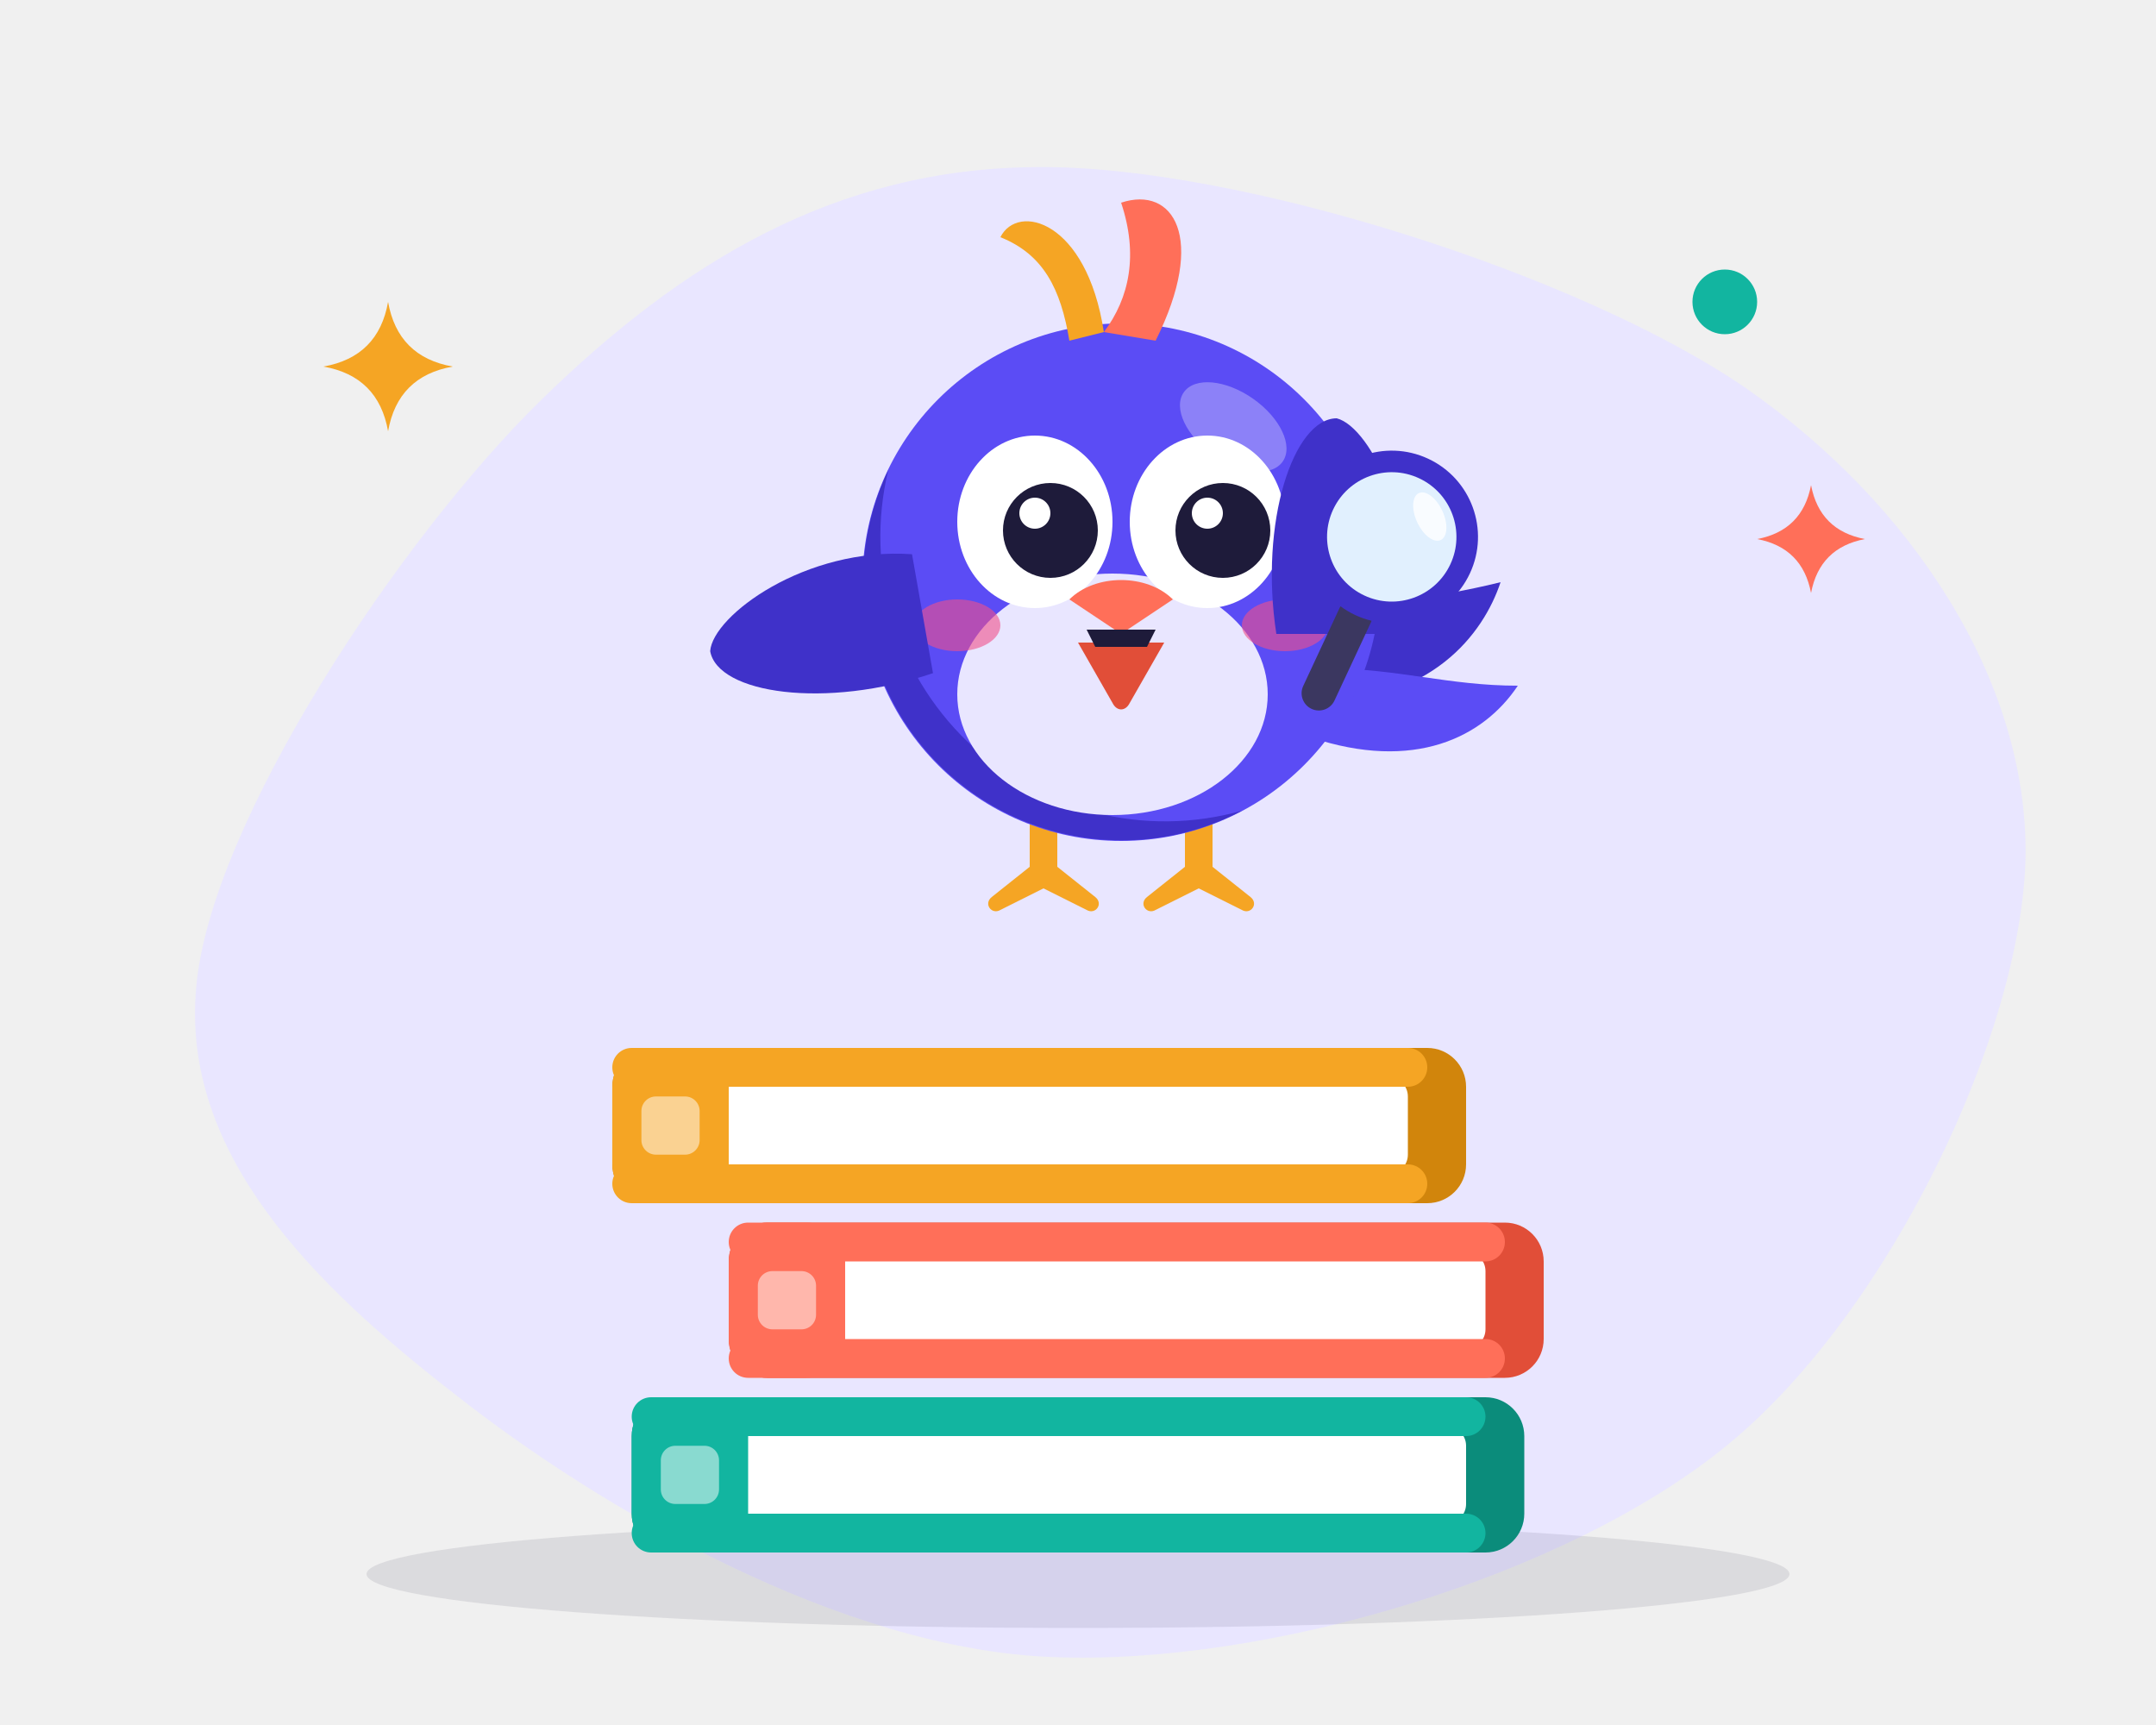
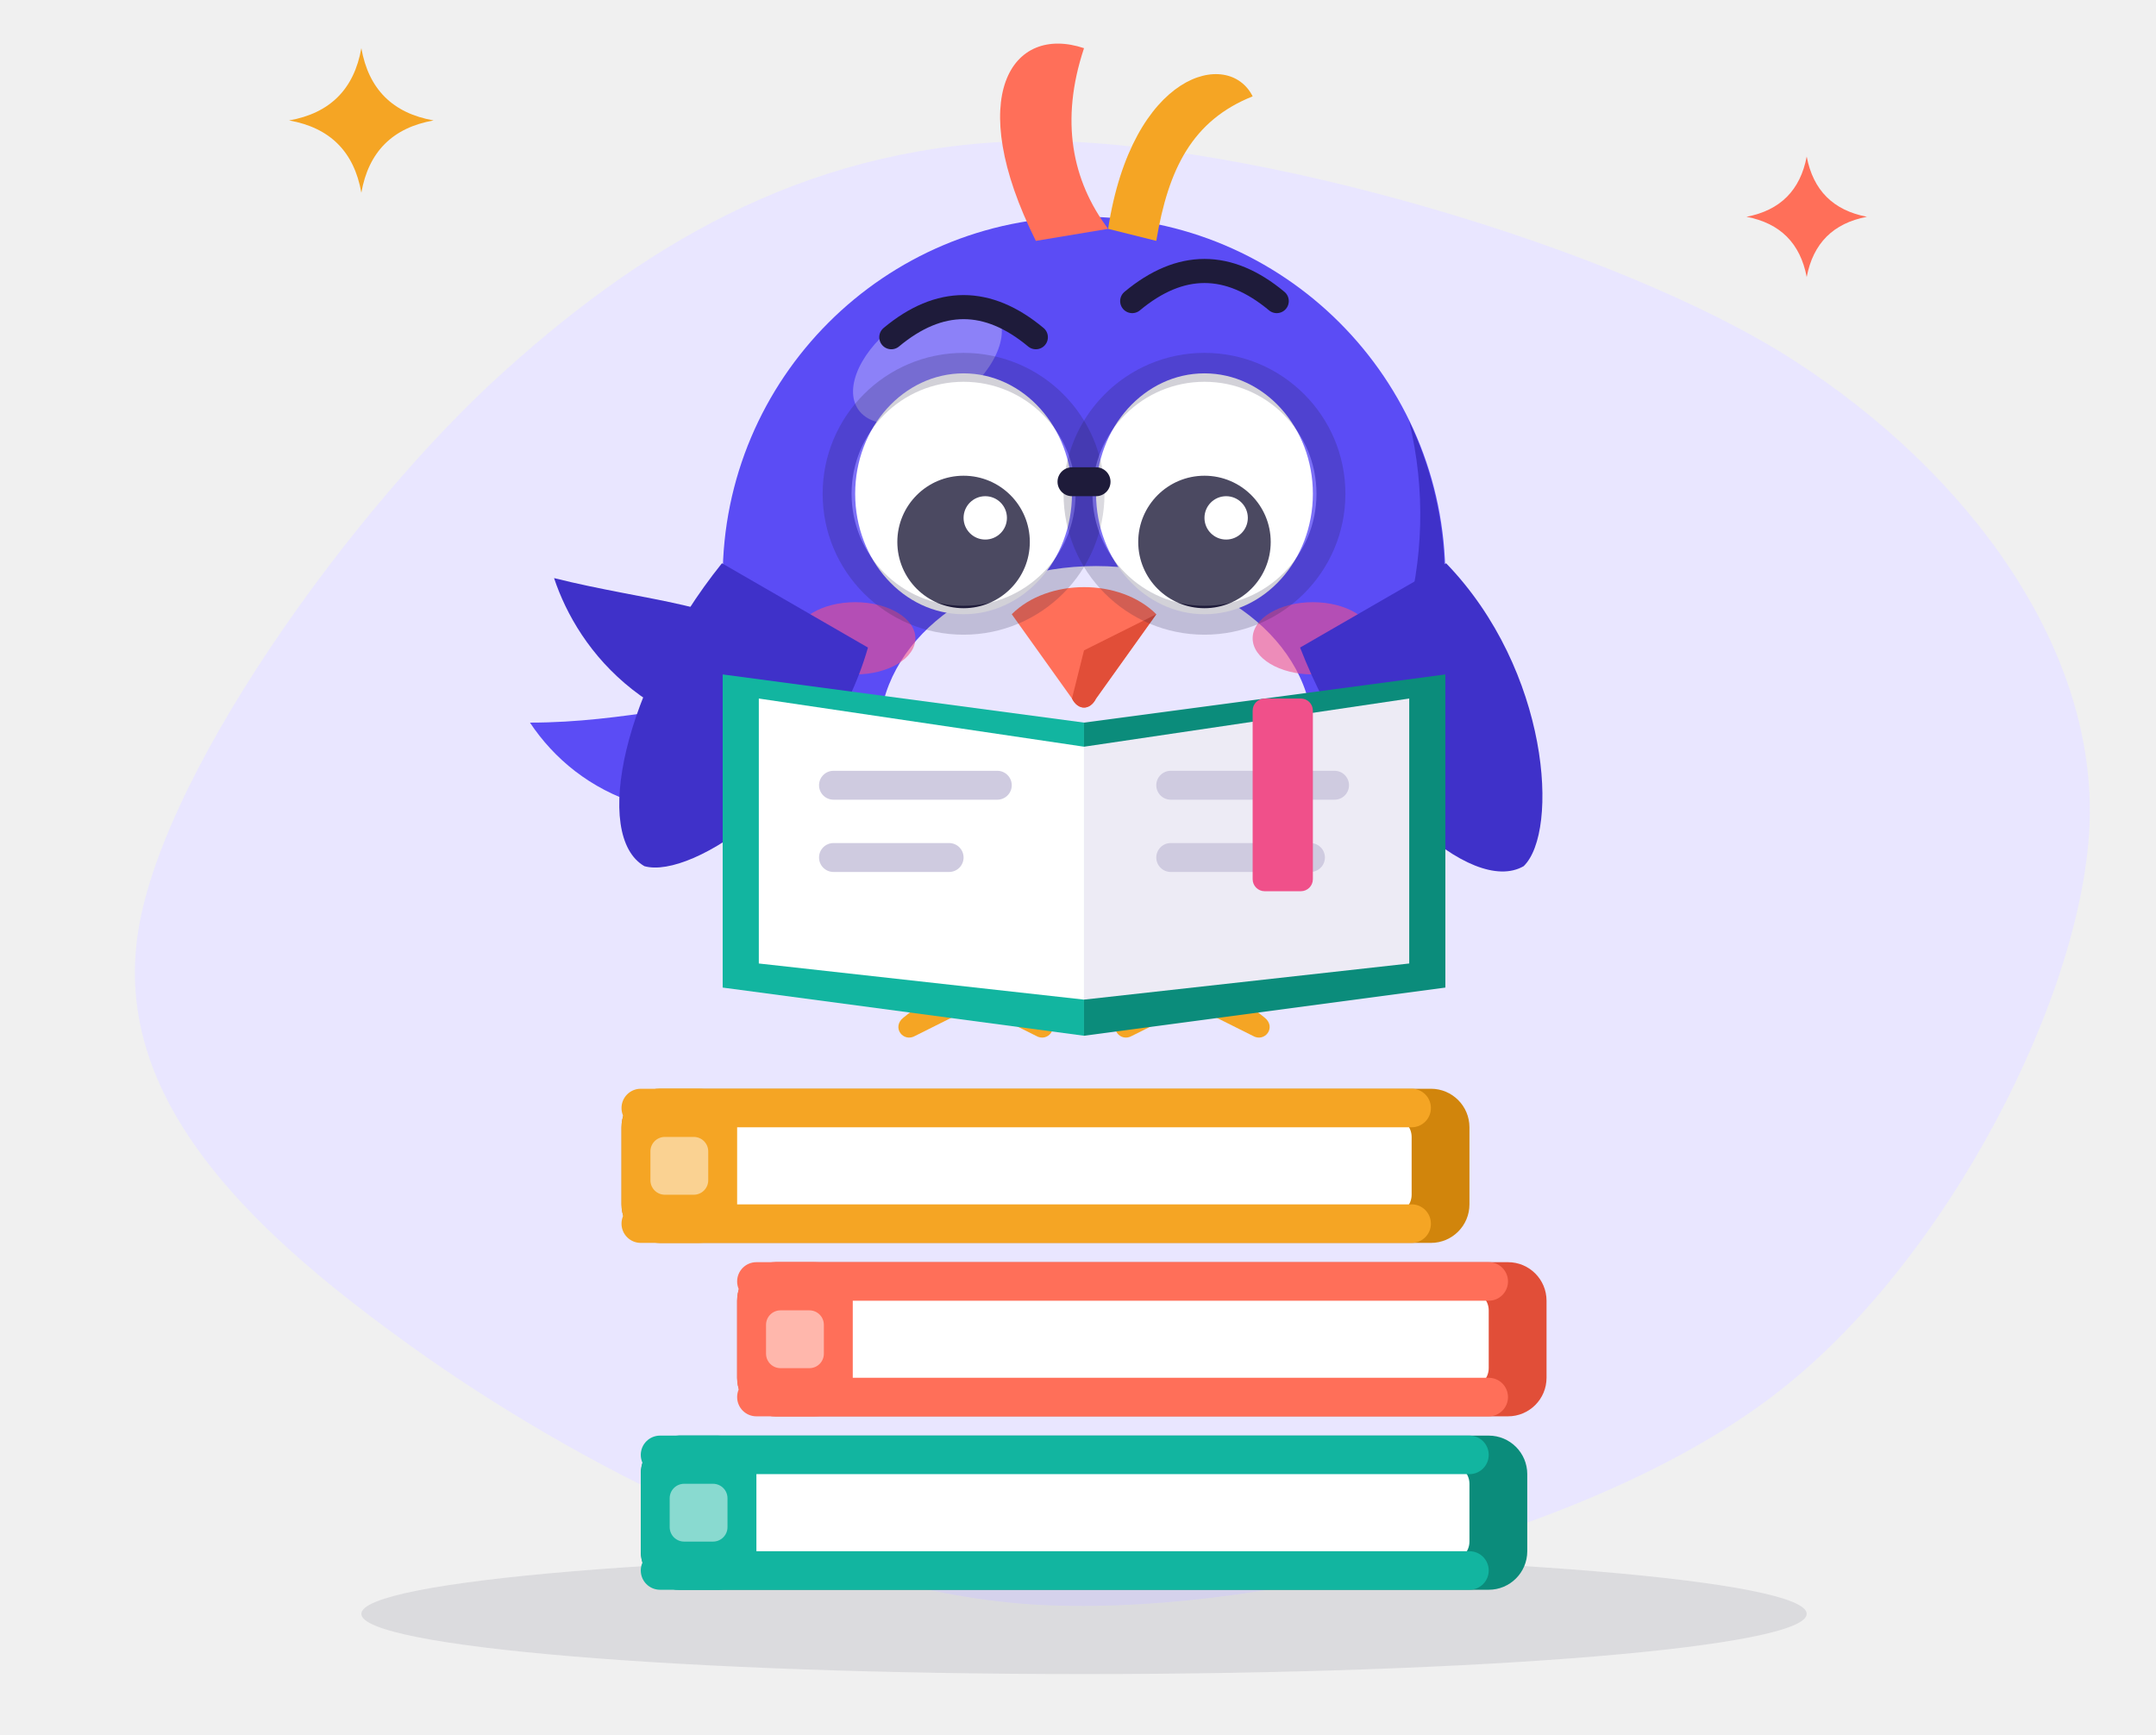
- <svg xmlns="http://www.w3.org/2000/svg" viewBox="0 0 200 160">
-   <path d="M187.9 79.4C187.6 95.7 175.4 121.5 160.4 133.9C145.4 146.3 117.4 154.5 97.7 153.7C78 153 55.5 139.8 42.3 129.4C29 119.1 16.8 107 18.2 91.6C19.5 76.3 37.2 49.8 50.2 37.1C63.2 24.4 77.5 15.6 96.2 15.5C114.8 15.3 146.8 25.5 162.1 36.1C177.4 46.8 188.1 63.1 187.9 79.4Z" fill="#E9E6FF" />
-   <ellipse cx="100" cy="146" rx="66" ry="5" fill="#1E1B3A" opacity="0.1" />
-   <g transform="translate(100 144) scale(0.9)">
+ <svg xmlns="http://www.w3.org/2000/svg" viewBox="10 12 179 144">
+   <path d="M183.5 79.9C183.2 94.3 171.6 117 157.2 127.9C142.9 138.8 116.1 146 97.3 145.3C78.5 144.7 57 133 44.3 123.9C31.6 114.8 20 104.2 21.3 90.7C22.5 77.2 39.5 53.9 51.9 42.8C64.3 31.6 78 23.9 95.8 23.7C113.7 23.6 144.3 32.5 158.9 41.9C173.5 51.3 183.8 65.6 183.5 79.9Z" fill="#E9E6FF" />
+   <ellipse cx="100" cy="146" rx="60" ry="5" fill="#1E1B3A" opacity="0.1" />
+   <g transform="translate(100 144) scale(0.8)">
    <rect x="-46" y="-16" width="92" height="16" rx="4" fill="#0B8C7B" />
    <rect x="-40" y="-13" width="80" height="10" rx="2" fill="#FFFFFF" />
    <rect x="-46" y="-16" width="88" height="4" rx="2" fill="#12B5A0" />
    <rect x="-46" y="-4" width="88" height="4" rx="2" fill="#12B5A0" />
    <rect x="-46" y="-16" width="12" height="16" rx="4" fill="#12B5A0" />
    <rect x="-43" y="-11" width="6" height="6" rx="1.5" fill="#FFFFFF" opacity="0.5" />
    <rect x="-36" y="-34" width="84" height="16" rx="4" fill="#E14E38" />
    <rect x="-30" y="-31" width="72" height="10" rx="2" fill="#FFFFFF" />
    <rect x="-36" y="-34" width="80" height="4" rx="2" fill="#FF6F59" />
    <rect x="-36" y="-22" width="80" height="4" rx="2" fill="#FF6F59" />
    <rect x="-36" y="-34" width="12" height="16" rx="4" fill="#FF6F59" />
    <rect x="-33" y="-29" width="6" height="6" rx="1.5" fill="#FFFFFF" opacity="0.5" />
    <rect x="-48" y="-52" width="88" height="16" rx="4" fill="#D1850C" />
    <rect x="-42" y="-49" width="76" height="10" rx="2" fill="#FFFFFF" />
    <rect x="-48" y="-52" width="84" height="4" rx="2" fill="#F5A524" />
    <rect x="-48" y="-40" width="84" height="4" rx="2" fill="#F5A524" />
    <rect x="-48" y="-52" width="12" height="16" rx="4" fill="#F5A524" />
    <rect x="-45" y="-47" width="6" height="6" rx="1.5" fill="#FFFFFF" opacity="0.5" />
  </g>
-   <g transform="translate(104 54) scale(-0.8 0.8)">
+   <g transform="translate(100 60)">
    <path d="M-22 14C-36 14-42 6-44 0C-36 2-30 2-24 6Z" fill="#3F31C9" />
    <path d="M-22 18C-34 22-42 18-46 12C-38 12-32 10-24 10Z" fill="#5B4CF5" />
    <g transform="translate(-9 25)">
      <rect x="-1.6" y="0" width="3.2" height="10" rx="1.6" fill="#F5A524" />
      <path d="M-1.6 8L-6 11.5C-7 12.3-6 13.6-5 13L0 10.5 5 13C6 13.6 7 12.3 6 11.5L1.6 8Z" fill="#F5A524" />
    </g>
    <g transform="translate(9 25)">
      <rect x="-1.6" y="0" width="3.2" height="10" rx="1.6" fill="#F5A524" />
      <path d="M-1.6 8L-6 11.5C-7 12.3-6 13.6-5 13L0 10.5 5 13C6 13.6 7 12.3 6 11.5L1.6 8Z" fill="#F5A524" />
    </g>
    <circle cx="0" cy="0" r="30" fill="#5B4CF5" />
    <path d="M27 -13A30 30 0 0 1-14 26.5A33 33 0 0 0 27-13Z" fill="#3F31C9" />
    <ellipse cx="1" cy="13" rx="18" ry="14" fill="#E9E6FF" />
    <ellipse cx="-13" cy="-18" rx="7" ry="4" fill="#FFFFFF" opacity="0.3" transform="rotate(-35 -13 -18)" />
    <path d="M-4-28C-10-40-6-46 0-44C-2-38-1-33 2-29Z" fill="#FF6F59" />
    <path d="M2-29C4-42 12-44 14-40C9-38 7-34 6-28Z" fill="#F5A524" />
    <ellipse cx="-10" cy="-7" rx="9" ry="10" fill="#FFFFFF" />
-     <circle cx="-11.8" cy="-6" r="5.5" fill="#1E1B3A" />
-     <circle cx="-10" cy="-8" r="1.8" fill="#FFFFFF" />
+     <circle cx="-10" cy="-3" r="5.5" fill="#1E1B3A" />
+     <circle cx="-8.2" cy="-5" r="1.8" fill="#FFFFFF" />
    <ellipse cx="10" cy="-7" rx="9" ry="10" fill="#FFFFFF" />
-     <circle cx="8.2" cy="-6" r="5.5" fill="#1E1B3A" />
-     <circle cx="10" cy="-8" r="1.8" fill="#FFFFFF" />
+     <circle cx="10" cy="-3" r="5.5" fill="#1E1B3A" />
+     <circle cx="11.8" cy="-5" r="1.8" fill="#FFFFFF" />
+     <path d="M-16 -20Q-10 -25 -4 -20" fill="none" stroke="#1E1B3A" stroke-width="2" stroke-linecap="round" stroke-linejoin="round" />
+     <path d="M4 -23Q10 -28 16 -23" fill="none" stroke="#1E1B3A" stroke-width="2" stroke-linecap="round" stroke-linejoin="round" />
    <ellipse cx="-19" cy="5" rx="5" ry="3" fill="#F0508A" opacity="0.6" />
    <ellipse cx="19" cy="5" rx="5" ry="3" fill="#F0508A" opacity="0.6" />
-     <path d="M-6 2C-3-1 3-1 6 2L0 6Z" fill="#FF6F59" />
-     <path d="M-5 7L5 7L1 14C0.5 15-0.5 15-1 14Z" fill="#E14E38" />
-     <path d="M-4 5.5L4 5.5L3 7.5L-3 7.5Z" fill="#1E1B3A" />
-     <g transform="translate(-25 4) rotate(270)">
+     <path d="M-6 3C-3 0 3 0 6 3L1 10C0.5 11-0.5 11-1 10Z" fill="#FF6F59" />
+     <path d="M0 6L6 3L1 10C0.5 11-0.5 11-1 10Z" fill="#E14E38" />
+     <circle cx="-10" cy="-7" r="10.5" fill="#FFFFFF" opacity=".2" stroke="#1E1B3A" stroke-width="2.4" />
+     <circle cx="10" cy="-7" r="10.5" fill="#FFFFFF" opacity=".2" stroke="#1E1B3A" stroke-width="2.4" />
+     <path d="M-1 -6.8L1 -6.8A1.2 1.2 0 0 0 1 -9.2L-1 -9.2A1.2 1.2 0 0 0 -1 -6.8Z" fill="#1E1B3A" />
+     <g transform="translate(-25 4) rotate(120)">
      <path d="M-2-7C10-10 22-4 23 0C23 5 11 9-2 7Z" fill="#3F31C9" />
    </g>
-     <g transform="translate(25 4) rotate(10)">
+     <g transform="translate(25 4) rotate(60)">
      <path d="M-2-7C10-10 22-4 23 0C23 5 11 9-2 7Z" fill="#3F31C9" />
    </g>
-     <g transform="translate(-28 2) rotate(-25)">
-       <rect x="-2" y="0" width="4" height="14" rx="2" fill="#3B3760" />
-       <circle cx="0" cy="-8" r="10" fill="#3F31C9" />
-       <circle cx="0" cy="-8" r="7.5" fill="#E1F0FE" />
-       <ellipse cx="-3" cy="-12" rx="3" ry="1.6" fill="#FFFFFF" opacity="0.8" transform="rotate(-40 -3 -12)" />
+     <g transform="translate(0 34)">
+       <path d="M0 4L-30 0-30-26 0-22Z" fill="#12B5A0" />
+       <path d="M0 4L30 0 30-26 0-22Z" fill="#0B8C7B" />
+       <path d="M0 1L-27-2-27-24 0-20Z" fill="#FFFFFF" />
+       <path d="M0 1L27-2 27-24 0-20Z" fill="#EDEBF5" />
+       <rect x="-22" y="-18" width="16" height="2.4" rx="1.2" fill="#CFCBE0" />
+       <rect x="-22" y="-12" width="12" height="2.4" rx="1.2" fill="#CFCBE0" />
+       <rect x="6" y="-18" width="16" height="2.4" rx="1.2" fill="#CFCBE0" />
+       <rect x="6" y="-12" width="14" height="2.4" rx="1.2" fill="#CFCBE0" />
+       <rect x="14" y="-24" width="5" height="16" rx="1" fill="#F0508A" />
    </g>
  </g>
-   <path d="M36 28Q36.9 33.1 42 34Q36.9 34.9 36 40Q35.1 34.9 30 34Q35.1 33.1 36 28Z" fill="#F5A524" />
-   <path d="M168 45Q168.8 49.2 173 50Q168.8 50.8 168 55Q167.2 50.8 163 50Q167.2 49.2 168 45Z" fill="#FF6F59" />
-   <circle cx="160" cy="28" r="3" fill="#12B5A0" />
+   <path d="M40 16Q40.9 21.1 46 22Q40.9 22.9 40 28Q39.1 22.9 34 22Q39.1 21.1 40 16Z" fill="#F5A524" />
+   <path d="M160 25Q160.8 29.2 165 30Q160.8 30.8 160 35Q159.2 30.8 155 30Q159.2 29.2 160 25Z" fill="#FF6F59" />
</svg>
